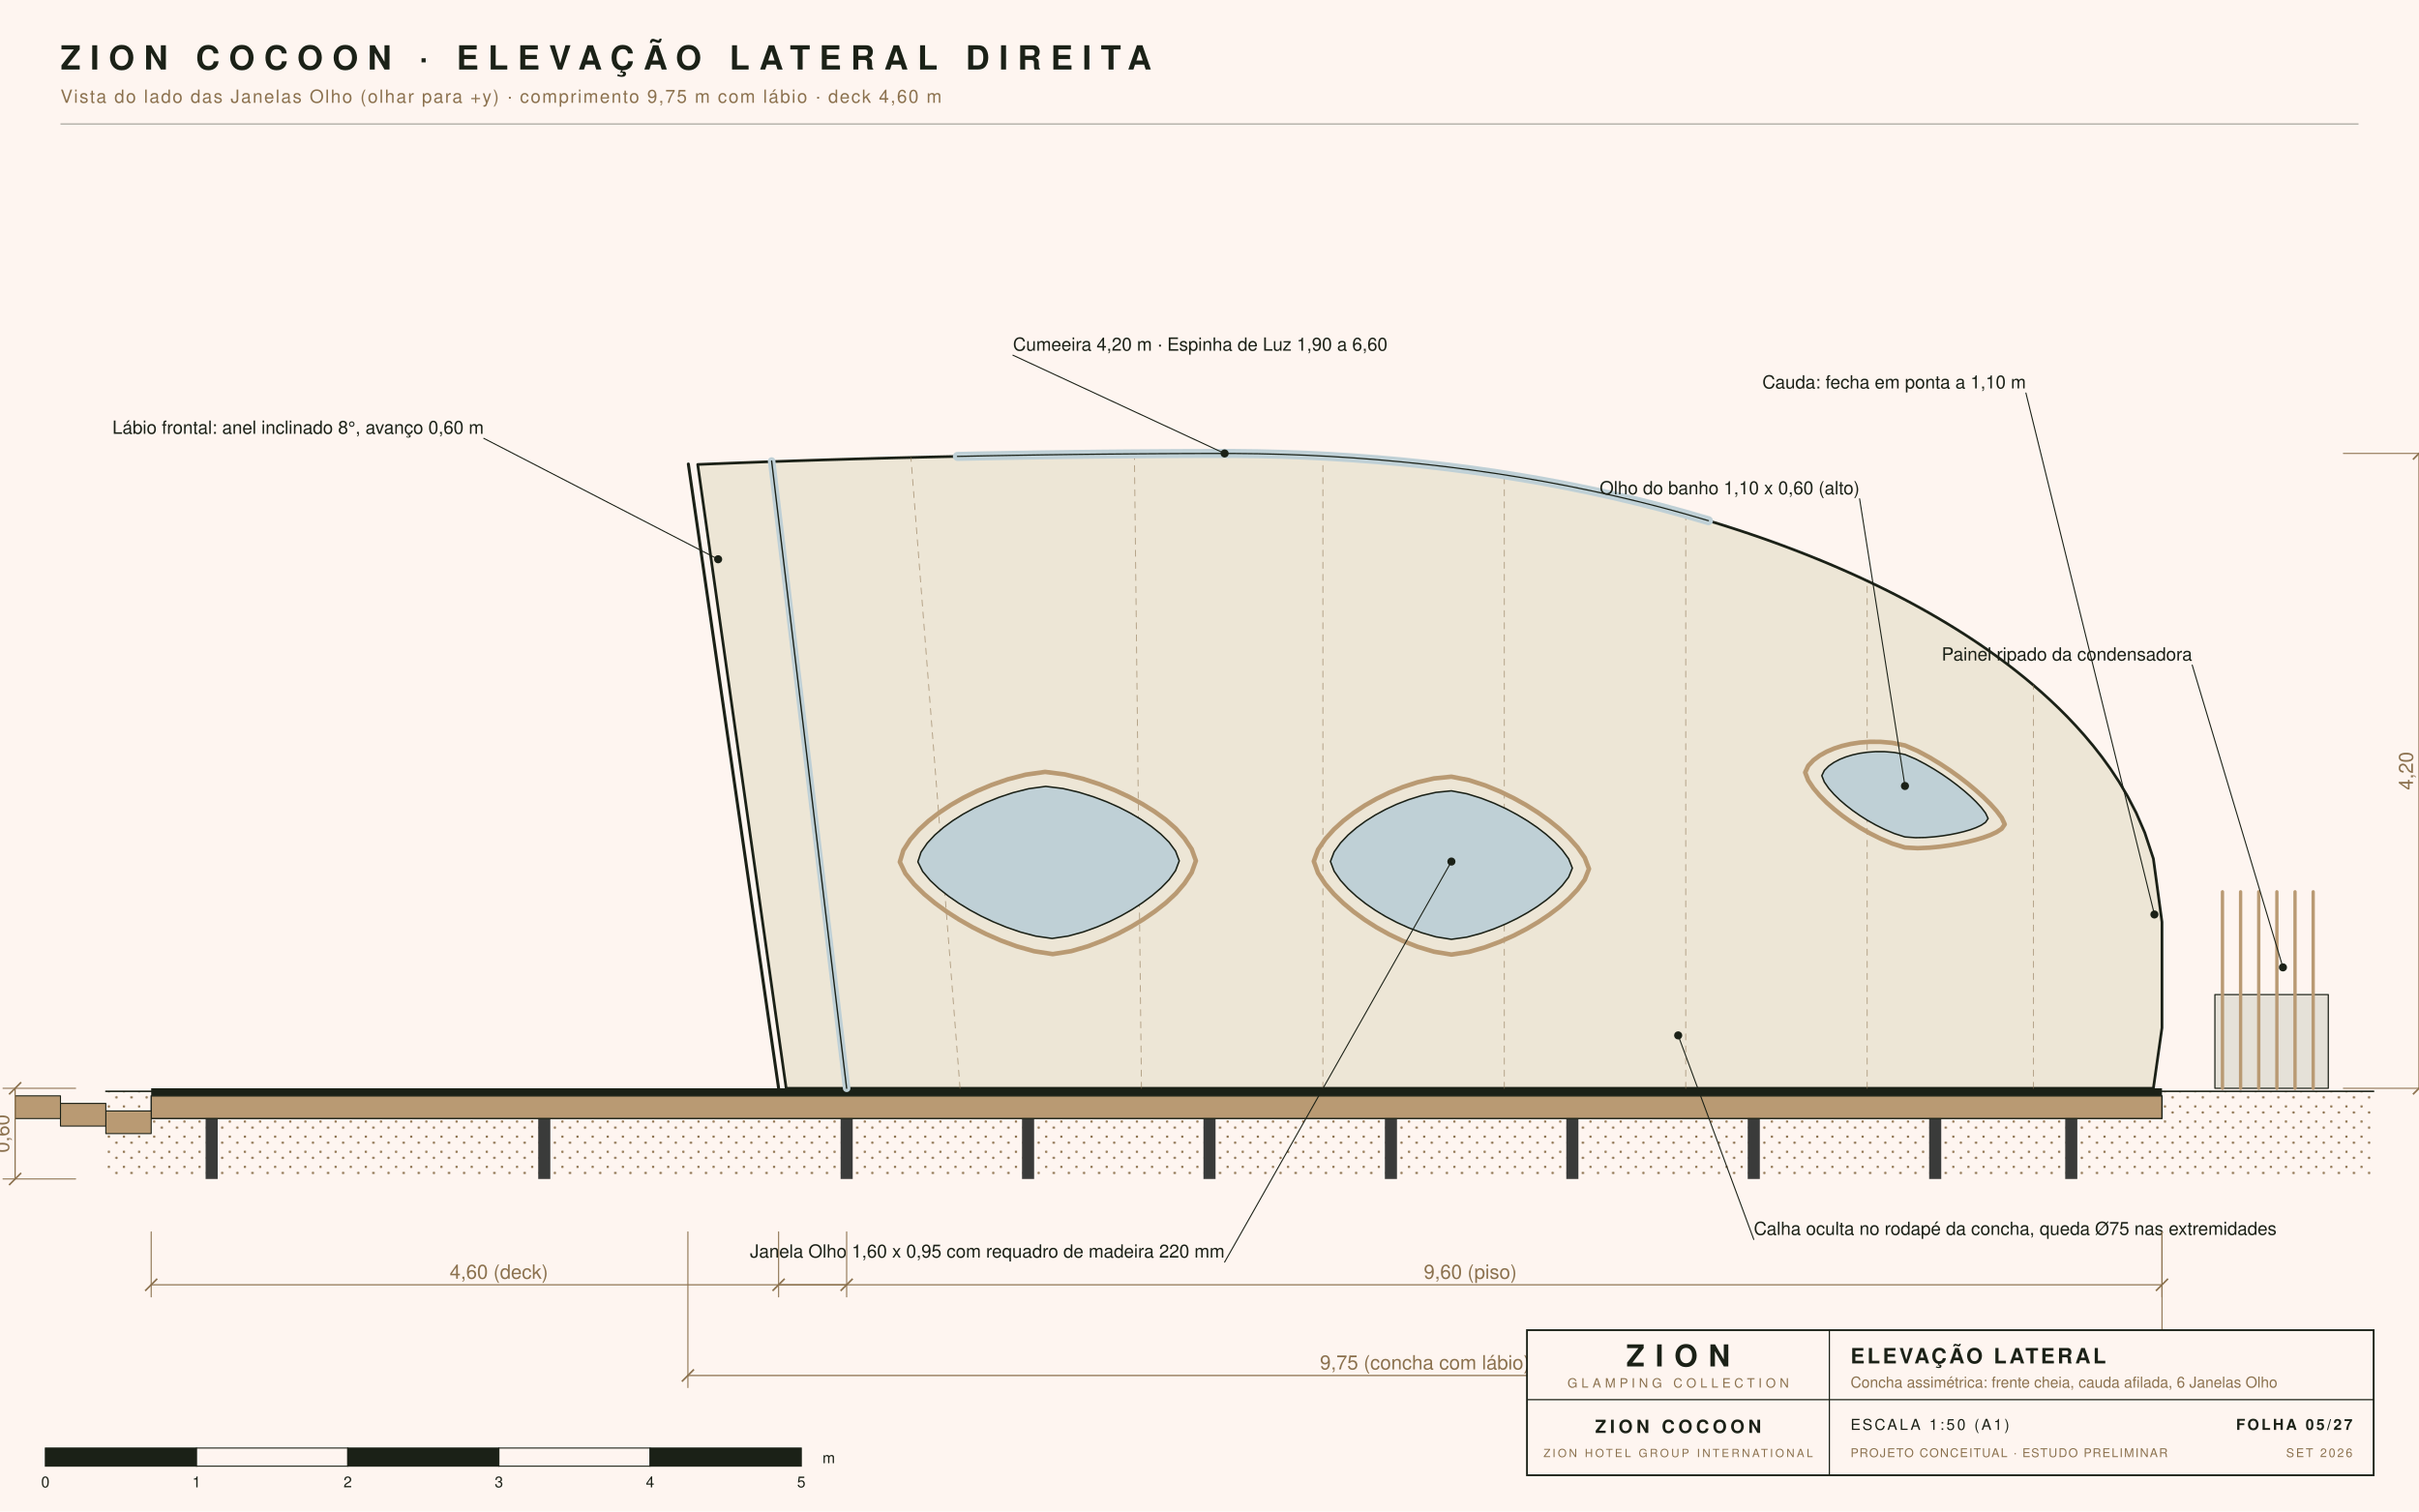
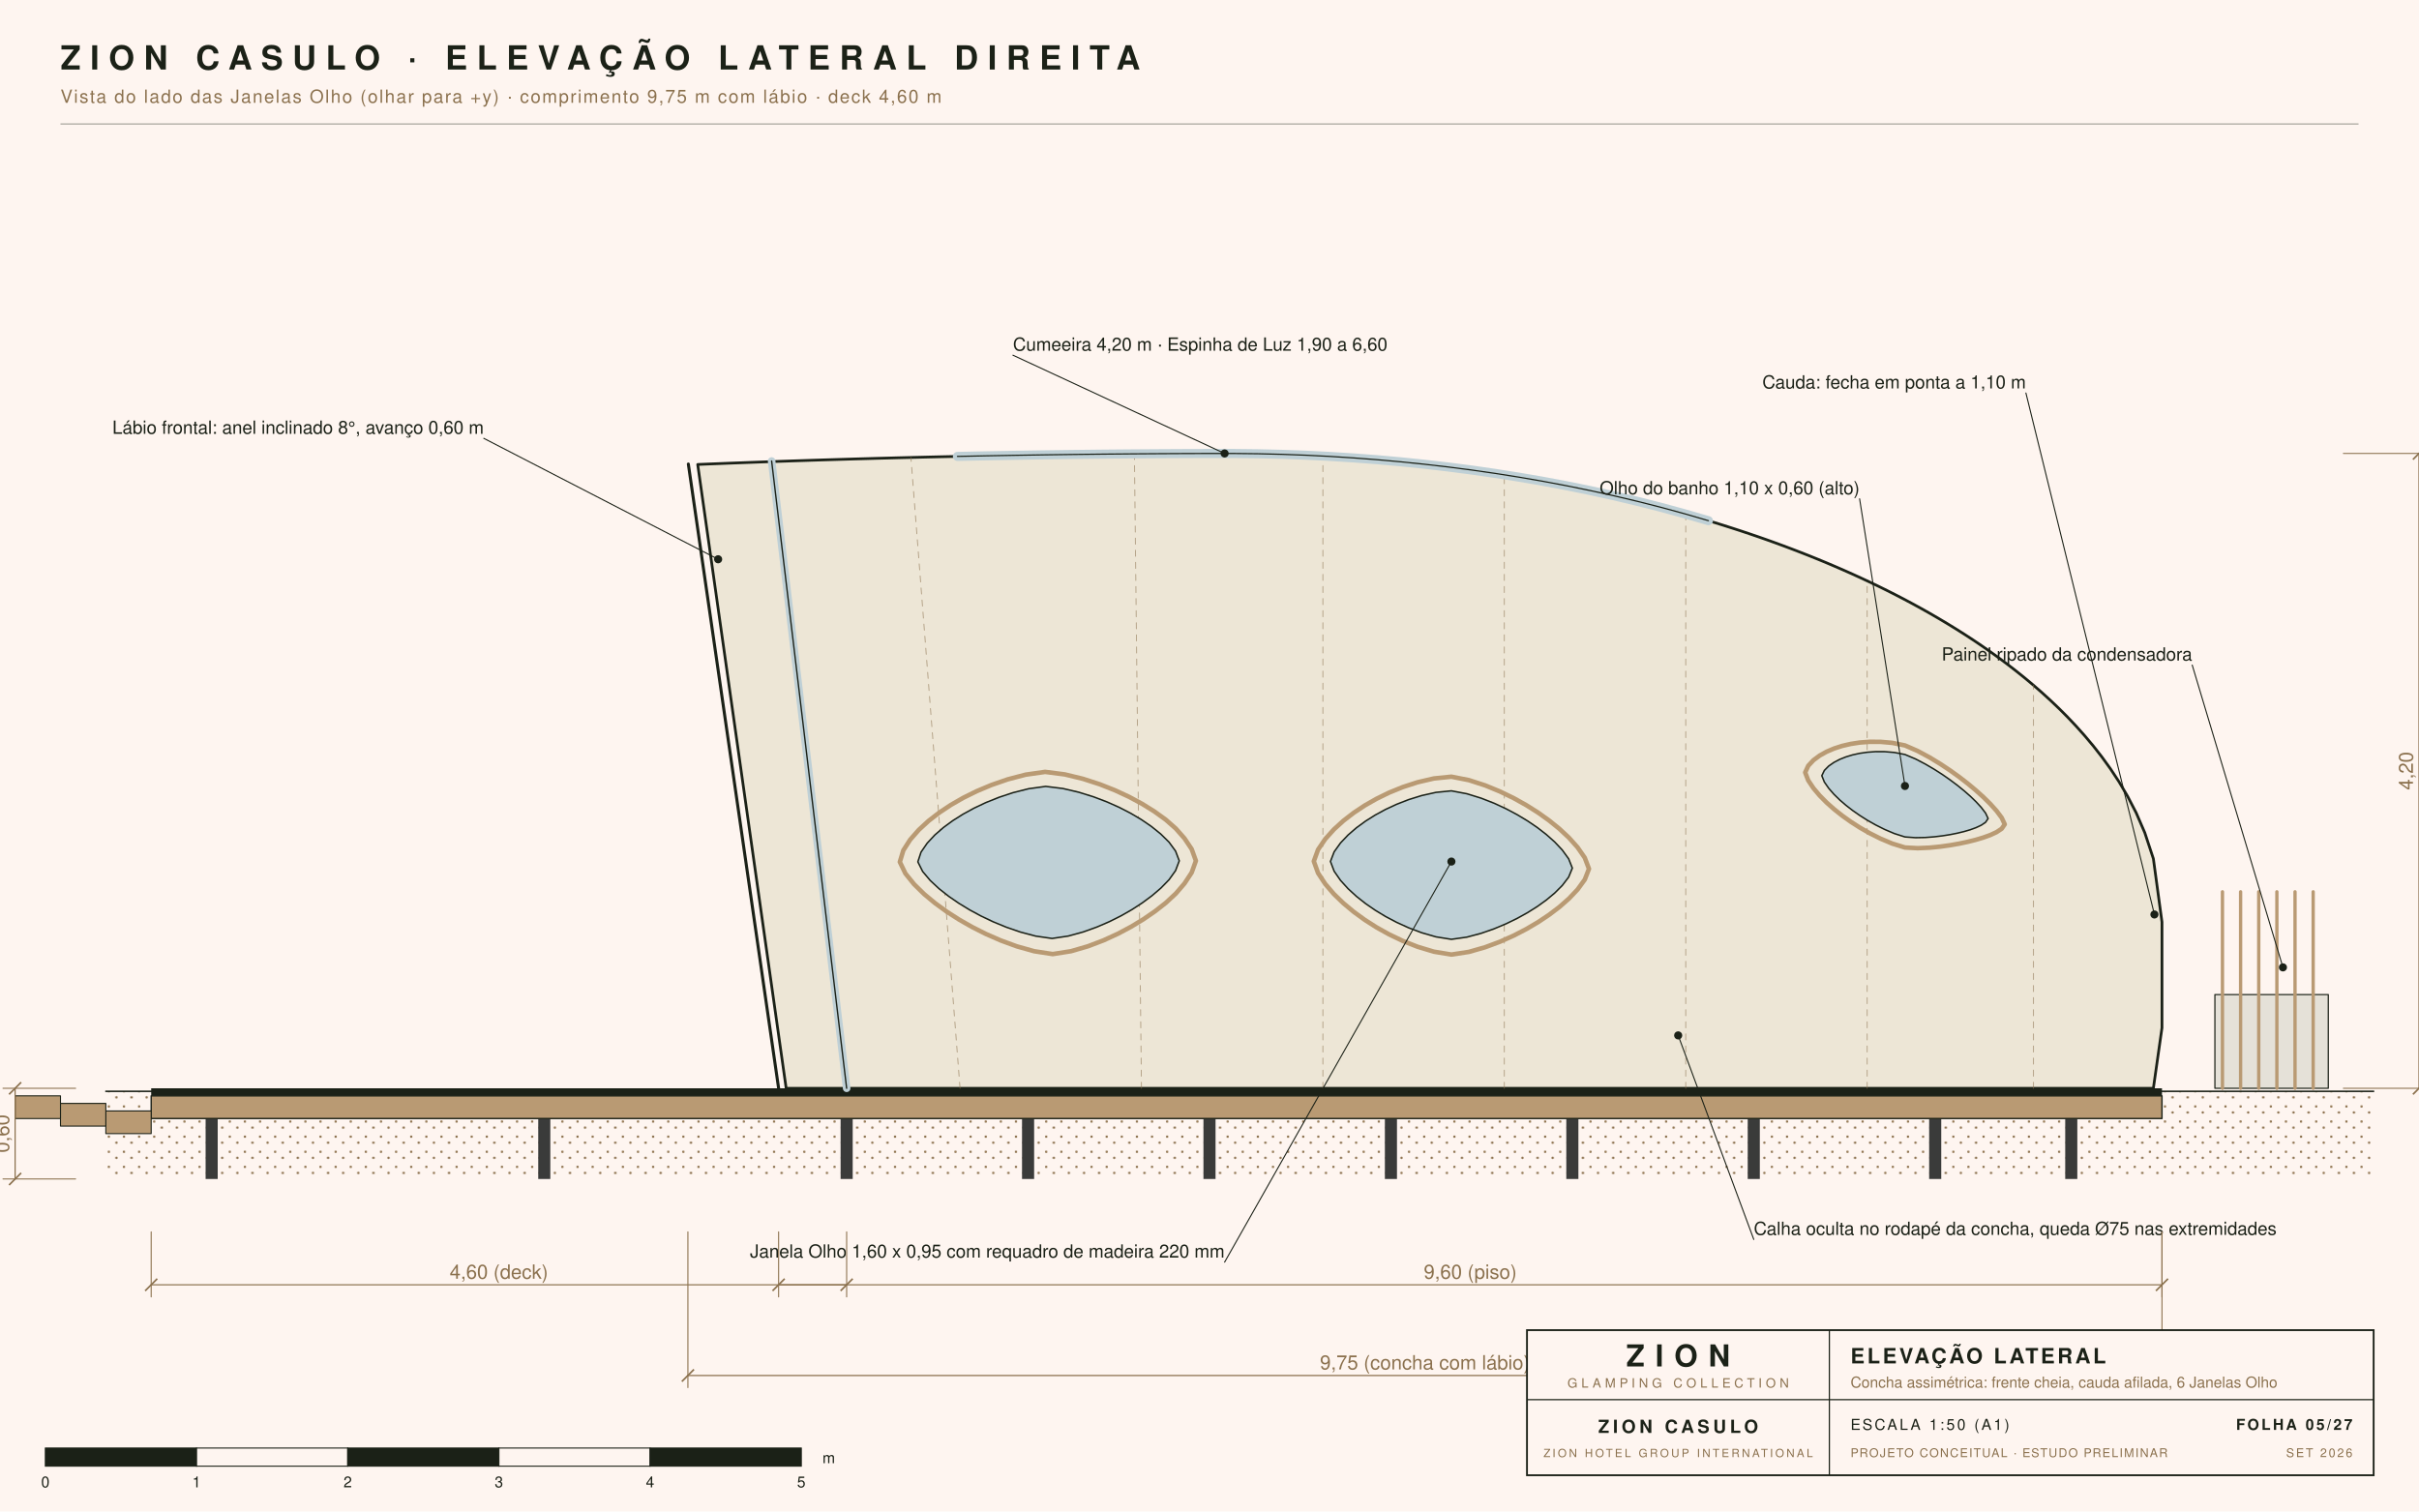
<svg xmlns="http://www.w3.org/2000/svg" viewBox="0 0 1600 1000" width="1600" height="1000" font-family="'DM Sans','Aventa',Helvetica,Arial,sans-serif">
  <defs>
    <pattern id="soil" width="10" height="10" patternUnits="userSpaceOnUse">
      <circle cx="2" cy="2" r="0.8" fill="#8B714E" />
      <circle cx="7" cy="6" r="0.8" fill="#8B714E" />
    </pattern>
  </defs>
  <rect width="1600" height="1000" fill="#FEF5F0" />
-   <text x="40.00" y="46.00" fill="#1B2117" text-anchor="start" style="font-family:'DM Sans','Aventa',Helvetica,Arial,sans-serif;font-size:22px;font-weight:700;letter-spacing:0.28em;">ZION COCOON · ELEVAÇÃO LATERAL DIREITA</text>
+   <text x="40.00" y="46.00" fill="#1B2117" text-anchor="start" style="font-family:'DM Sans','Aventa',Helvetica,Arial,sans-serif;font-size:22px;font-weight:700;letter-spacing:0.28em;">ZION CASULO · ELEVAÇÃO LATERAL DIREITA</text>
  <text x="40.00" y="68.00" fill="#8B714E" text-anchor="start" style="font-family:'DM Sans','Aventa',Helvetica,Arial,sans-serif;font-size:12px;font-weight:400;letter-spacing:0.08em;">Vista do lado das Janelas Olho (olhar para +y) · comprimento 9,75 m com lábio · deck 4,60 m</text>
  <line x1="40" y1="82" x2="1560" y2="82" stroke="#1B2117" stroke-width="0.6" opacity="0.5" />
  <polygon points="70.00,780.00 1570.00,780.00 1570.00,722.00 70.00,722.00" fill="url(#soil)" stroke="none" stroke-width="1.0" opacity="1.0" stroke-linejoin="round" stroke-linecap="round" />
  <line x1="70.00" y1="722.00" x2="1570.00" y2="722.00" stroke="#1B2117" stroke-width="1.0" opacity="1.0" stroke-linecap="round" />
  <polygon points="136.00,780.00 144.00,780.00 144.00,740.00 136.00,740.00" fill="#3A3B3A" stroke="none" stroke-width="1.0" opacity="1.0" stroke-linejoin="round" stroke-linecap="round" />
  <polygon points="356.00,780.00 364.00,780.00 364.00,740.00 356.00,740.00" fill="#3A3B3A" stroke="none" stroke-width="1.0" opacity="1.0" stroke-linejoin="round" stroke-linecap="round" />
  <polygon points="556.00,780.00 564.00,780.00 564.00,740.00 556.00,740.00" fill="#3A3B3A" stroke="none" stroke-width="1.0" opacity="1.0" stroke-linejoin="round" stroke-linecap="round" />
  <polygon points="676.00,780.00 684.00,780.00 684.00,740.00 676.00,740.00" fill="#3A3B3A" stroke="none" stroke-width="1.0" opacity="1.0" stroke-linejoin="round" stroke-linecap="round" />
  <polygon points="796.00,780.00 804.00,780.00 804.00,740.00 796.00,740.00" fill="#3A3B3A" stroke="none" stroke-width="1.0" opacity="1.0" stroke-linejoin="round" stroke-linecap="round" />
  <polygon points="916.00,780.00 924.00,780.00 924.00,740.00 916.00,740.00" fill="#3A3B3A" stroke="none" stroke-width="1.0" opacity="1.0" stroke-linejoin="round" stroke-linecap="round" />
  <polygon points="1036.00,780.00 1044.00,780.00 1044.00,740.00 1036.00,740.00" fill="#3A3B3A" stroke="none" stroke-width="1.0" opacity="1.0" stroke-linejoin="round" stroke-linecap="round" />
  <polygon points="1156.00,780.00 1164.00,780.00 1164.00,740.00 1156.00,740.00" fill="#3A3B3A" stroke="none" stroke-width="1.0" opacity="1.0" stroke-linejoin="round" stroke-linecap="round" />
  <polygon points="1276.00,780.00 1284.00,780.00 1284.00,740.00 1276.00,740.00" fill="#3A3B3A" stroke="none" stroke-width="1.0" opacity="1.0" stroke-linejoin="round" stroke-linecap="round" />
  <polygon points="1366.00,780.00 1374.00,780.00 1374.00,740.00 1366.00,740.00" fill="#3A3B3A" stroke="none" stroke-width="1.0" opacity="1.0" stroke-linejoin="round" stroke-linecap="round" />
  <polygon points="100.00,740.00 1430.00,740.00 1430.00,725.00 100.00,725.00" fill="#B99A73" stroke="#1B2117" stroke-width="0.9" opacity="1.0" stroke-linejoin="round" stroke-linecap="round" />
  <polygon points="100.00,725.00 1430.00,725.00 1430.00,720.00 100.00,720.00" fill="#1B2117" stroke="none" stroke-width="1.0" opacity="1.0" stroke-linejoin="round" stroke-linecap="round" />
  <polygon points="70.00,750.00 100.00,750.00 100.00,735.00 70.00,735.00" fill="#B99A73" stroke="#1B2117" stroke-width="0.7" opacity="1.0" stroke-linejoin="round" stroke-linecap="round" />
  <polygon points="40.00,745.00 70.00,745.00 70.00,730.00 40.00,730.00" fill="#B99A73" stroke="#1B2117" stroke-width="0.7" opacity="1.0" stroke-linejoin="round" stroke-linecap="round" />
  <polygon points="10.00,740.00 40.00,740.00 40.00,725.00 10.00,725.00" fill="#B99A73" stroke="#1B2117" stroke-width="0.7" opacity="1.0" stroke-linejoin="round" stroke-linecap="round" />
  <polygon points="461.48,307.28 468.43,306.99 475.39,306.72 482.34,306.44 489.31,306.18 496.27,305.92 503.24,305.66 510.20,305.41 517.17,305.17 524.15,304.93 531.12,304.70 538.10,304.47 545.08,304.25 552.06,304.04 559.04,303.83 566.02,303.62 573.01,303.43 580.00,303.23 586.99,303.05 593.98,302.86 600.97,302.69 607.97,302.52 614.96,302.35 621.96,302.19 628.96,302.04 635.96,301.89 642.96,301.75 649.96,301.61 656.97,301.48 663.97,301.35 670.98,301.23 677.98,301.12 684.99,301.01 692.00,300.91 699.01,300.81 706.02,300.72 713.03,300.63 720.04,300.55 727.06,300.47 734.07,300.40 741.08,300.34 748.10,300.28 755.11,300.23 762.13,300.18 769.14,300.14 775.94,300.10 781.62,300.07 787.31,300.04 793.00,300.03 798.69,300.01 804.38,300.00 810.06,300.00 815.75,300.01 821.44,300.05 827.12,300.12 832.81,300.21 838.50,300.33 844.19,300.47 849.88,300.64 855.56,300.84 861.25,301.06 866.94,301.31 872.62,301.59 878.31,301.89 884.00,302.22 889.69,302.57 895.38,302.95 901.06,303.36 906.75,303.80 912.44,304.26 918.12,304.75 923.81,305.27 929.50,305.81 935.19,306.39 940.88,306.99 946.56,307.61 952.25,308.27 957.94,308.95 963.62,309.67 969.31,310.41 975.00,311.18 980.69,311.98 986.37,312.81 992.06,313.67 997.75,314.56 1003.44,315.47 1009.12,316.42 1014.81,317.40 1020.50,318.41 1026.19,319.46 1031.88,320.53 1037.56,321.64 1043.25,322.77 1048.94,323.95 1054.62,325.15 1060.31,326.39 1066.00,327.66 1071.69,328.97 1077.38,330.31 1083.06,331.69 1088.75,333.10 1094.44,334.55 1100.12,336.03 1105.81,337.56 1111.50,339.12 1117.19,340.73 1122.88,342.37 1128.56,344.05 1134.25,345.77 1139.94,347.54 1145.62,349.35 1151.31,351.20 1157.00,353.10 1162.69,355.04 1168.38,357.03 1174.06,359.07 1179.75,361.16 1185.44,363.30 1191.12,365.49 1196.81,367.73 1202.50,370.03 1208.19,372.38 1213.88,374.80 1219.56,377.27 1225.25,379.80 1230.94,382.40 1236.62,385.06 1242.31,387.79 1248.00,390.59 1253.69,393.47 1259.38,396.42 1265.06,399.45 1270.75,402.57 1276.44,405.77 1282.12,409.07 1287.81,412.46 1293.50,415.95 1299.19,419.54 1304.88,423.25 1310.56,427.08 1316.25,431.04 1321.94,435.13 1327.62,439.37 1333.31,443.76 1339.00,448.32 1344.69,453.07 1350.38,458.02 1356.06,463.19 1361.75,468.60 1367.44,474.29 1373.12,480.30 1378.81,486.66 1384.50,493.43 1390.19,500.70 1395.88,508.57 1401.56,517.19 1407.25,526.79 1412.94,537.77 1418.62,550.89 1424.31,568.11 1430.00,610.00 1430.00,680.00 1424.31,720.00 1418.62,720.00 1412.94,720.00 1407.25,720.00 1401.56,720.00 1395.88,720.00 1390.19,720.00 1384.50,720.00 1378.81,720.00 1373.12,720.00 1367.44,720.00 1361.75,720.00 1356.06,720.00 1350.38,720.00 1344.69,720.00 1339.00,720.00 1333.31,720.00 1327.62,720.00 1321.94,720.00 1316.25,720.00 1310.56,720.00 1304.88,720.00 1299.19,720.00 1293.50,720.00 1287.81,720.00 1282.12,720.00 1276.44,720.00 1270.75,720.00 1265.06,720.00 1259.38,720.00 1253.69,720.00 1248.00,720.00 1242.31,720.00 1236.62,720.00 1230.94,720.00 1225.25,720.00 1219.56,720.00 1213.88,720.00 1208.19,720.00 1202.50,720.00 1196.81,720.00 1191.12,720.00 1185.44,720.00 1179.75,720.00 1174.06,720.00 1168.38,720.00 1162.69,720.00 1157.00,720.00 1151.31,720.00 1145.62,720.00 1139.94,720.00 1134.25,720.00 1128.56,720.00 1122.88,720.00 1117.19,720.00 1111.50,720.00 1105.81,720.00 1100.12,720.00 1094.44,720.00 1088.75,720.00 1083.06,720.00 1077.38,720.00 1071.69,720.00 1066.00,720.00 1060.31,720.00 1054.62,720.00 1048.94,720.00 1043.25,720.00 1037.56,720.00 1031.88,720.00 1026.19,720.00 1020.50,720.00 1014.81,720.00 1009.12,720.00 1003.44,720.00 997.75,720.00 992.06,720.00 986.37,720.00 980.69,720.00 975.00,720.00 969.31,720.00 963.62,720.00 957.94,720.00 952.25,720.00 946.56,720.00 940.88,720.00 935.19,720.00 929.50,720.00 923.81,720.00 918.12,720.00 912.44,720.00 906.75,720.00 901.06,720.00 895.38,720.00 889.69,720.00 884.00,720.00 878.31,720.00 872.62,720.00 866.94,720.00 861.25,720.00 855.56,720.00 849.88,720.00 844.19,720.00 838.50,720.00 832.81,720.00 827.12,720.00 821.44,720.00 815.75,720.00 810.06,720.00 804.38,720.00 798.69,720.00 793.00,720.00 787.31,720.00 781.62,720.00 775.94,720.00 770.25,720.00 764.56,720.00 758.88,720.00 753.19,720.00 747.50,720.00 741.81,720.00 736.12,720.00 730.44,720.00 724.75,720.00 719.06,720.00 713.38,720.00 707.69,720.00 702.00,720.00 696.31,720.00 690.62,720.00 684.94,720.00 679.25,720.00 673.56,720.00 667.88,720.00 662.19,720.00 656.50,720.00 650.81,720.00 645.12,720.00 639.44,720.00 633.75,720.00 628.06,720.00 622.38,720.00 616.69,720.00 611.00,720.00 605.31,720.00 599.62,720.00 593.94,720.00 588.25,720.00 582.56,720.00 576.88,720.00 571.19,720.00 565.50,720.00 559.81,720.00 554.12,720.00 548.44,720.00 542.75,720.00 537.06,720.00 531.38,720.00 525.69,720.00 520.00,720.00" fill="#EDE6D6" stroke="#1B2117" stroke-width="1.8" opacity="1.0" stroke-linejoin="round" stroke-linecap="round" />
  <line x1="635.00" y1="720.00" x2="602.51" y2="302.65" stroke="#8B714E" stroke-width="0.6" stroke-dasharray="4 4" opacity="0.6" stroke-linecap="round" />
  <line x1="755.00" y1="720.00" x2="750.33" y2="300.26" stroke="#8B714E" stroke-width="0.6" stroke-dasharray="4 4" opacity="0.6" stroke-linecap="round" />
  <line x1="875.00" y1="720.00" x2="875.00" y2="301.71" stroke="#8B714E" stroke-width="0.6" stroke-dasharray="4 4" opacity="0.6" stroke-linecap="round" />
  <line x1="995.00" y1="720.00" x2="995.00" y2="314.12" stroke="#8B714E" stroke-width="0.6" stroke-dasharray="4 4" opacity="0.6" stroke-linecap="round" />
  <line x1="1115.00" y1="720.00" x2="1115.00" y2="340.10" stroke="#8B714E" stroke-width="0.6" stroke-dasharray="4 4" opacity="0.6" stroke-linecap="round" />
  <line x1="1235.00" y1="720.00" x2="1235.00" y2="384.29" stroke="#8B714E" stroke-width="0.6" stroke-dasharray="4 4" opacity="0.6" stroke-linecap="round" />
  <line x1="1345.00" y1="720.00" x2="1345.00" y2="453.34" stroke="#8B714E" stroke-width="0.6" stroke-dasharray="4 4" opacity="0.6" stroke-linecap="round" />
  <line x1="515.00" y1="720.00" x2="455.29" y2="307.00" stroke="#1B2117" stroke-width="2.0" opacity="1.0" stroke-linecap="round" />
  <line x1="560.00" y1="720.00" x2="510.38" y2="305.00" stroke="#BFD0D6" stroke-width="5" opacity="1.0" stroke-linecap="round" />
  <line x1="560.00" y1="720.00" x2="510.38" y2="305.00" stroke="#1B2117" stroke-width="0.9" opacity="1.0" stroke-linecap="round" />
  <polyline points="633.27,301.95 652.55,301.56 671.85,301.22 691.15,300.92 710.46,300.66 729.78,300.44 749.10,300.27 768.42,300.14 785.33,300.05 801.00,300.01 816.67,300.02 832.33,300.20 848.00,300.58 863.67,301.16 879.33,301.94 895.00,302.93 910.67,304.11 926.33,305.51 942.00,307.11 957.67,308.92 973.33,310.95 989.00,313.20 1004.67,315.68 1020.33,318.38 1036.00,321.33 1051.67,324.52 1067.33,327.96 1083.00,331.67 1098.67,335.65 1114.33,339.92 1130.00,344.48" fill="none" stroke="#BFD0D6" stroke-width="6" opacity="1.0" stroke-linejoin="round" stroke-linecap="round" />
  <polyline points="633.27,301.95 652.55,301.56 671.85,301.22 691.15,300.92 710.46,300.66 729.78,300.44 749.10,300.27 768.42,300.14 785.33,300.05 801.00,300.01 816.67,300.02 832.33,300.20 848.00,300.58 863.67,301.16 879.33,301.94 895.00,302.93 910.67,304.11 926.33,305.51 942.00,307.11 957.67,308.92 973.33,310.95 989.00,313.20 1004.67,315.68 1020.33,318.38 1036.00,321.33 1051.67,324.52 1067.33,327.96 1083.00,331.67 1098.67,335.65 1114.33,339.92 1130.00,344.48" fill="none" stroke="#1B2117" stroke-width="0.8" opacity="1.0" stroke-linejoin="round" stroke-linecap="round" />
  <polygon points="780.00,569.51 777.55,563.06 773.22,557.13 767.72,551.73 761.60,546.79 754.99,542.26 747.91,538.07 740.33,534.16 732.16,530.52 723.30,527.16 713.63,524.15 703.06,521.67 691.67,520.26 680.40,521.81 670.05,524.41 660.64,527.53 652.06,530.98 644.21,534.69 636.96,538.66 630.24,542.90 624.01,547.47 618.30,552.43 613.26,557.84 609.20,563.76 607.09,570.17 610.28,576.58 615.29,582.52 621.14,587.97 627.50,592.99 634.25,597.63 641.37,601.97 648.91,606.04 656.94,609.86 665.57,613.41 674.90,616.63 685.02,619.31 695.87,620.87 706.58,619.28 716.47,616.57 725.54,613.31 733.87,609.71 741.58,605.85 748.78,601.73 755.54,597.33 761.91,592.62 767.85,587.54 773.24,582.01 777.55,575.99" fill="#BFD0D6" stroke="#1B2117" stroke-width="1.0" opacity="1.0" stroke-linejoin="round" stroke-linecap="round" />
  <polygon points="791.00,569.50 788.21,561.77 783.45,554.65 777.74,548.18 771.05,542.28 763.53,536.86 755.48,531.85 746.84,527.19 737.52,522.86 727.41,518.86 716.37,515.28 704.29,512.34 691.27,510.67 678.39,512.51 666.57,515.60 655.84,519.31 646.07,523.41 637.12,527.83 628.88,532.56 621.25,537.63 614.19,543.08 607.74,549.01 602.05,555.48 597.50,562.57 595.18,570.26 598.89,577.93 604.66,585.06 611.36,591.61 618.63,597.64 626.34,603.23 634.46,608.44 643.05,613.34 652.18,617.93 661.97,622.21 672.55,626.09 684.02,629.32 696.30,631.21 708.42,629.30 719.61,626.04 729.87,622.13 739.31,617.81 748.05,613.16 756.23,608.21 763.92,602.93 771.16,597.27 777.74,591.15 783.45,584.51 788.21,577.28" fill="none" stroke="#B99A73" stroke-width="3" opacity="1.0" stroke-linejoin="round" stroke-linecap="round" />
  <polygon points="1040.00,574.32 1037.55,568.17 1033.36,562.39 1028.34,557.04 1022.77,552.09 1016.79,547.46 1010.40,543.12 1003.57,539.01 996.24,535.11 988.31,531.43 979.66,528.05 970.21,525.13 960.00,523.21 949.79,524.22 940.34,526.33 931.69,529.02 923.76,532.11 916.43,535.51 909.60,539.22 903.21,543.24 897.23,547.61 891.66,552.41 886.64,557.70 882.45,563.55 880.00,569.93 882.45,576.39 886.64,582.42 891.66,587.96 897.23,593.06 903.21,597.79 909.60,602.19 916.43,606.33 923.76,610.20 931.69,613.81 940.34,617.08 949.79,619.81 960.00,621.44 970.21,620.00 979.66,617.48 988.31,614.46 996.24,611.13 1003.57,607.56 1010.40,603.77 1016.79,599.75 1022.77,595.45 1028.34,590.81 1033.36,585.78 1037.55,580.29" fill="#BFD0D6" stroke="#1B2117" stroke-width="1.0" opacity="1.0" stroke-linejoin="round" stroke-linecap="round" />
  <polygon points="1051.00,574.81 1048.21,567.48 1043.45,560.60 1037.74,554.22 1031.41,548.31 1024.59,542.80 1017.33,537.61 1009.56,532.71 1001.23,528.05 992.20,523.67 982.36,519.62 971.61,516.14 960.00,513.85 948.39,515.03 937.64,517.53 927.80,520.73 918.77,524.41 910.44,528.48 902.67,532.91 895.41,537.73 888.59,542.98 882.26,548.75 876.55,555.10 871.79,562.13 869.00,569.80 871.79,577.57 876.55,584.81 882.26,591.47 888.59,597.59 895.41,603.27 902.67,608.55 910.44,613.51 918.77,618.16 927.80,622.47 937.64,626.37 948.39,629.61 960.00,631.53 971.61,629.75 982.36,626.67 992.20,623.00 1001.23,618.97 1009.56,614.65 1017.33,610.08 1024.59,605.24 1031.41,600.07 1037.74,594.51 1043.45,588.49 1048.21,581.93" fill="none" stroke="#B99A73" stroke-width="3" opacity="1.0" stroke-linejoin="round" stroke-linecap="round" />
  <polygon points="1315.00,541.52 1313.32,537.93 1310.44,534.15 1306.98,530.40 1303.16,526.72 1299.04,523.11 1294.65,519.56 1289.96,516.04 1284.92,512.52 1279.46,509.01 1273.51,505.52 1267.02,502.13 1260.00,499.17 1252.98,497.82 1246.49,497.28 1240.54,497.27 1235.08,497.67 1230.04,498.39 1225.35,499.42 1220.96,500.75 1216.84,502.39 1213.02,504.39 1209.56,506.80 1206.68,509.70 1205.00,513.19 1206.68,517.38 1209.56,521.52 1213.02,525.47 1216.84,529.21 1220.96,532.76 1225.35,536.17 1230.04,539.45 1235.08,542.64 1240.54,545.73 1246.49,548.71 1252.98,551.47 1260.00,553.71 1267.02,554.21 1273.51,554.08 1279.46,553.62 1284.92,552.96 1289.96,552.16 1294.65,551.22 1299.04,550.16 1303.16,548.96 1306.98,547.57 1310.44,545.96 1313.32,544.01" fill="#BFD0D6" stroke="#1B2117" stroke-width="1.0" opacity="1.0" stroke-linejoin="round" stroke-linecap="round" />
  <polygon points="1326.00,545.35 1323.98,541.01 1320.53,536.40 1316.38,531.80 1311.79,527.28 1306.85,522.83 1301.58,518.44 1295.95,514.08 1289.90,509.73 1283.35,505.38 1276.22,501.05 1268.42,496.85 1260.00,493.17 1251.58,491.47 1243.78,490.79 1236.65,490.77 1230.10,491.26 1224.05,492.19 1218.42,493.50 1213.15,495.20 1208.21,497.30 1203.62,499.86 1199.47,502.94 1196.02,506.63 1194.00,511.06 1196.02,516.30 1199.47,521.46 1203.62,526.37 1208.21,531.00 1213.15,535.38 1218.42,539.57 1224.05,543.59 1230.10,547.48 1236.65,551.23 1243.78,554.81 1251.58,558.10 1260.00,560.70 1268.42,561.15 1276.22,560.81 1283.35,560.11 1289.90,559.19 1295.95,558.12 1301.58,556.93 1306.85,555.60 1311.79,554.13 1316.38,552.48 1320.53,550.56 1323.98,548.28" fill="none" stroke="#B99A73" stroke-width="3" opacity="1.0" stroke-linejoin="round" stroke-linecap="round" />
  <polygon points="1465.00,720.00 1540.00,720.00 1540.00,658.00 1465.00,658.00" fill="#E5E1D8" stroke="#1B2117" stroke-width="0.8" opacity="1.0" stroke-linejoin="round" stroke-linecap="round" />
  <line x1="1470.00" y1="720.00" x2="1470.00" y2="590.00" stroke="#B99A73" stroke-width="2.2" opacity="1.0" stroke-linecap="round" />
  <line x1="1482.00" y1="720.00" x2="1482.00" y2="590.00" stroke="#B99A73" stroke-width="2.2" opacity="1.0" stroke-linecap="round" />
  <line x1="1494.00" y1="720.00" x2="1494.00" y2="590.00" stroke="#B99A73" stroke-width="2.2" opacity="1.0" stroke-linecap="round" />
  <line x1="1506.00" y1="720.00" x2="1506.00" y2="590.00" stroke="#B99A73" stroke-width="2.2" opacity="1.0" stroke-linecap="round" />
  <line x1="1518.00" y1="720.00" x2="1518.00" y2="590.00" stroke="#B99A73" stroke-width="2.2" opacity="1.0" stroke-linecap="round" />
  <line x1="1530.00" y1="720.00" x2="1530.00" y2="590.00" stroke="#B99A73" stroke-width="2.2" opacity="1.0" stroke-linecap="round" />
  <line x1="810.00" y1="300.00" x2="670.00" y2="235.00" stroke="#1B2117" stroke-width="0.7" opacity="1.0" stroke-linecap="round" />
  <circle cx="810.00" cy="300.00" r="2.2" fill="#1B2117" stroke="#1B2117" stroke-width="1.0" />
  <text x="670.00" y="232.00" fill="#1B2117" text-anchor="start" style="font-family:'DM Sans','Aventa',Helvetica,Arial,sans-serif;font-size:12px;font-weight:400;letter-spacing:0em;">Cumeeira 4,20 m · Espinha de Luz 1,90 a 6,60</text>
  <line x1="475.00" y1="370.00" x2="320.00" y2="290.00" stroke="#1B2117" stroke-width="0.7" opacity="1.0" stroke-linecap="round" />
  <circle cx="475.00" cy="370.00" r="2.2" fill="#1B2117" stroke="#1B2117" stroke-width="1.0" />
  <text x="320.00" y="287.00" fill="#1B2117" text-anchor="end" style="font-family:'DM Sans','Aventa',Helvetica,Arial,sans-serif;font-size:12px;font-weight:400;letter-spacing:0em;">Lábio frontal: anel inclinado 8°, avanço 0,60 m</text>
  <line x1="960.00" y1="570.00" x2="810.00" y2="835.00" stroke="#1B2117" stroke-width="0.7" opacity="1.0" stroke-linecap="round" />
  <circle cx="960.00" cy="570.00" r="2.2" fill="#1B2117" stroke="#1B2117" stroke-width="1.0" />
  <text x="810.00" y="832.00" fill="#1B2117" text-anchor="end" style="font-family:'DM Sans','Aventa',Helvetica,Arial,sans-serif;font-size:12px;font-weight:400;letter-spacing:0em;">Janela Olho 1,60 x 0,95 com requadro de madeira 220 mm</text>
  <line x1="1260.00" y1="520.00" x2="1230.00" y2="330.00" stroke="#1B2117" stroke-width="0.7" opacity="1.0" stroke-linecap="round" />
  <circle cx="1260.00" cy="520.00" r="2.2" fill="#1B2117" stroke="#1B2117" stroke-width="1.0" />
  <text x="1230.00" y="327.00" fill="#1B2117" text-anchor="end" style="font-family:'DM Sans','Aventa',Helvetica,Arial,sans-serif;font-size:12px;font-weight:400;letter-spacing:0em;">Olho do banho 1,10 x 0,60 (alto)</text>
  <line x1="1425.00" y1="605.00" x2="1340.00" y2="260.00" stroke="#1B2117" stroke-width="0.7" opacity="1.0" stroke-linecap="round" />
  <circle cx="1425.00" cy="605.00" r="2.2" fill="#1B2117" stroke="#1B2117" stroke-width="1.0" />
  <text x="1340.00" y="257.00" fill="#1B2117" text-anchor="end" style="font-family:'DM Sans','Aventa',Helvetica,Arial,sans-serif;font-size:12px;font-weight:400;letter-spacing:0em;">Cauda: fecha em ponta a 1,10 m</text>
  <line x1="1510.00" y1="640.00" x2="1450.00" y2="440.00" stroke="#1B2117" stroke-width="0.7" opacity="1.0" stroke-linecap="round" />
  <circle cx="1510.00" cy="640.00" r="2.2" fill="#1B2117" stroke="#1B2117" stroke-width="1.0" />
  <text x="1450.00" y="437.00" fill="#1B2117" text-anchor="end" style="font-family:'DM Sans','Aventa',Helvetica,Arial,sans-serif;font-size:12px;font-weight:400;letter-spacing:0em;">Painel ripado da condensadora</text>
  <line x1="1110.00" y1="685.00" x2="1160.00" y2="820.00" stroke="#1B2117" stroke-width="0.7" opacity="1.0" stroke-linecap="round" />
  <circle cx="1110.00" cy="685.00" r="2.2" fill="#1B2117" stroke="#1B2117" stroke-width="1.0" />
  <text x="1160.00" y="817.00" fill="#1B2117" text-anchor="start" style="font-family:'DM Sans','Aventa',Helvetica,Arial,sans-serif;font-size:12px;font-weight:400;letter-spacing:0em;">Calha oculta no rodapé da concha, queda Ø75 nas extremidades</text>
  <line x1="515.00" y1="815.00" x2="515.00" y2="858.00" stroke="#8B714E" stroke-width="0.7" opacity="1.0" stroke-linecap="round" />
  <line x1="1430.00" y1="815.00" x2="1430.00" y2="858.00" stroke="#8B714E" stroke-width="0.7" opacity="1.0" stroke-linecap="round" />
  <line x1="515.00" y1="850.00" x2="1430.00" y2="850.00" stroke="#8B714E" stroke-width="0.8" opacity="1.0" stroke-linecap="round" />
  <line x1="511.0" y1="854.0" x2="519.0" y2="846.0" stroke="#8B714E" stroke-width="1.1" />
  <line x1="1426.0" y1="854.0" x2="1434.0" y2="846.0" stroke="#8B714E" stroke-width="1.1" />
  <text x="972.50" y="846.00" fill="#8B714E" text-anchor="middle" style="font-family:'DM Sans','Aventa',Helvetica,Arial,sans-serif;font-size:13px;font-weight:400;letter-spacing:0em;">9,60 (piso)</text>
  <line x1="455.00" y1="815.00" x2="455.00" y2="918.00" stroke="#8B714E" stroke-width="0.7" opacity="1.0" stroke-linecap="round" />
  <line x1="1430.00" y1="815.00" x2="1430.00" y2="918.00" stroke="#8B714E" stroke-width="0.7" opacity="1.0" stroke-linecap="round" />
  <line x1="455.00" y1="910.00" x2="1430.00" y2="910.00" stroke="#8B714E" stroke-width="0.8" opacity="1.0" stroke-linecap="round" />
  <line x1="451.0" y1="914.0" x2="459.0" y2="906.0" stroke="#8B714E" stroke-width="1.1" />
  <line x1="1426.0" y1="914.0" x2="1434.0" y2="906.0" stroke="#8B714E" stroke-width="1.1" />
  <text x="942.50" y="906.00" fill="#8B714E" text-anchor="middle" style="font-family:'DM Sans','Aventa',Helvetica,Arial,sans-serif;font-size:13px;font-weight:400;letter-spacing:0em;">9,75 (concha com lábio)</text>
  <line x1="100.00" y1="815.00" x2="100.00" y2="858.00" stroke="#8B714E" stroke-width="0.7" opacity="1.0" stroke-linecap="round" />
  <line x1="560.00" y1="815.00" x2="560.00" y2="858.00" stroke="#8B714E" stroke-width="0.7" opacity="1.0" stroke-linecap="round" />
  <line x1="100.00" y1="850.00" x2="560.00" y2="850.00" stroke="#8B714E" stroke-width="0.8" opacity="1.0" stroke-linecap="round" />
  <line x1="96.0" y1="854.0" x2="104.0" y2="846.0" stroke="#8B714E" stroke-width="1.1" />
  <line x1="556.0" y1="854.0" x2="564.0" y2="846.0" stroke="#8B714E" stroke-width="1.1" />
  <text x="330.00" y="846.00" fill="#8B714E" text-anchor="middle" style="font-family:'DM Sans','Aventa',Helvetica,Arial,sans-serif;font-size:13px;font-weight:400;letter-spacing:0em;">4,60 (deck)</text>
  <line x1="1550.00" y1="720.00" x2="1608.00" y2="720.00" stroke="#8B714E" stroke-width="0.7" opacity="1.0" stroke-linecap="round" />
  <line x1="1550.00" y1="300.00" x2="1608.00" y2="300.00" stroke="#8B714E" stroke-width="0.7" opacity="1.0" stroke-linecap="round" />
  <line x1="1600.00" y1="720.00" x2="1600.00" y2="300.00" stroke="#8B714E" stroke-width="0.8" opacity="1.0" stroke-linecap="round" />
  <line x1="1596.0" y1="724.0" x2="1604.0" y2="716.0" stroke="#8B714E" stroke-width="1.1" />
  <line x1="1596.0" y1="304.0" x2="1604.0" y2="296.0" stroke="#8B714E" stroke-width="1.1" />
  <text x="1600.00" y="506.00" fill="#8B714E" text-anchor="middle" style="font-family:'DM Sans','Aventa',Helvetica,Arial,sans-serif;font-size:13px;font-weight:400;letter-spacing:0em;" transform="rotate(-90 1600.00 510.00)">4,20</text>
  <line x1="50.00" y1="780.00" x2="2.00" y2="780.00" stroke="#8B714E" stroke-width="0.7" opacity="1.0" stroke-linecap="round" />
  <line x1="50.00" y1="720.00" x2="2.00" y2="720.00" stroke="#8B714E" stroke-width="0.7" opacity="1.0" stroke-linecap="round" />
  <line x1="10.00" y1="780.00" x2="10.00" y2="720.00" stroke="#8B714E" stroke-width="0.8" opacity="1.0" stroke-linecap="round" />
  <line x1="6.0" y1="784.0" x2="14.0" y2="776.0" stroke="#8B714E" stroke-width="1.1" />
  <line x1="6.0" y1="724.0" x2="14.0" y2="716.0" stroke="#8B714E" stroke-width="1.1" />
  <text x="10.00" y="746.00" fill="#8B714E" text-anchor="middle" style="font-family:'DM Sans','Aventa',Helvetica,Arial,sans-serif;font-size:13px;font-weight:400;letter-spacing:0em;" transform="rotate(-90 10.00 750.00)">0,60</text>
  <rect x="30.0" y="958.0" width="100.0" height="12.0" fill="#1B2117" stroke="#1B2117" stroke-width="0.7" />
  <rect x="130.0" y="958.0" width="100.0" height="12.0" fill="#FEF5F0" stroke="#1B2117" stroke-width="0.7" />
  <rect x="230.0" y="958.0" width="100.0" height="12.0" fill="#1B2117" stroke="#1B2117" stroke-width="0.7" />
  <rect x="330.0" y="958.0" width="100.0" height="12.0" fill="#FEF5F0" stroke="#1B2117" stroke-width="0.7" />
  <rect x="430.0" y="958.0" width="100.0" height="12.0" fill="#1B2117" stroke="#1B2117" stroke-width="0.7" />
  <text x="30.00" y="984.00" fill="#1B2117" text-anchor="middle" style="font-family:'DM Sans','Aventa',Helvetica,Arial,sans-serif;font-size:10px;font-weight:400;letter-spacing:0em;">0</text>
  <text x="130.00" y="984.00" fill="#1B2117" text-anchor="middle" style="font-family:'DM Sans','Aventa',Helvetica,Arial,sans-serif;font-size:10px;font-weight:400;letter-spacing:0em;">1</text>
  <text x="230.00" y="984.00" fill="#1B2117" text-anchor="middle" style="font-family:'DM Sans','Aventa',Helvetica,Arial,sans-serif;font-size:10px;font-weight:400;letter-spacing:0em;">2</text>
  <text x="330.00" y="984.00" fill="#1B2117" text-anchor="middle" style="font-family:'DM Sans','Aventa',Helvetica,Arial,sans-serif;font-size:10px;font-weight:400;letter-spacing:0em;">3</text>
  <text x="430.00" y="984.00" fill="#1B2117" text-anchor="middle" style="font-family:'DM Sans','Aventa',Helvetica,Arial,sans-serif;font-size:10px;font-weight:400;letter-spacing:0em;">4</text>
  <text x="530.00" y="984.00" fill="#1B2117" text-anchor="middle" style="font-family:'DM Sans','Aventa',Helvetica,Arial,sans-serif;font-size:10px;font-weight:400;letter-spacing:0em;">5</text>
  <text x="544.00" y="968.00" fill="#1B2117" text-anchor="start" style="font-family:'DM Sans','Aventa',Helvetica,Arial,sans-serif;font-size:10px;font-weight:400;letter-spacing:0em;">m</text>
  <rect x="1010" y="880" width="560" height="96" fill="#FEF5F0" stroke="#1B2117" stroke-width="1.2" />
  <line x1="1210" y1="880" x2="1210" y2="976" stroke="#1B2117" stroke-width="0.8" />
  <line x1="1010" y1="926" x2="1570" y2="926" stroke="#1B2117" stroke-width="0.8" />
  <text x="1110.00" y="904.00" fill="#1B2117" text-anchor="middle" style="font-family:'DM Sans','Aventa',Helvetica,Arial,sans-serif;font-size:20px;font-weight:800;letter-spacing:0.35em;">ZION</text>
  <text x="1110.00" y="918.00" fill="#8B714E" text-anchor="middle" style="font-family:'DM Sans','Aventa',Helvetica,Arial,sans-serif;font-size:8.5px;font-weight:400;letter-spacing:0.3em;">GLAMPING COLLECTION</text>
-   <text x="1110.00" y="948.00" fill="#1B2117" text-anchor="middle" style="font-family:'DM Sans','Aventa',Helvetica,Arial,sans-serif;font-size:12px;font-weight:700;letter-spacing:0.2em;">ZION COCOON</text>
+   <text x="1110.00" y="948.00" fill="#1B2117" text-anchor="middle" style="font-family:'DM Sans','Aventa',Helvetica,Arial,sans-serif;font-size:12px;font-weight:700;letter-spacing:0.2em;">ZION CASULO</text>
  <text x="1110.00" y="964.00" fill="#8B714E" text-anchor="middle" style="font-family:'DM Sans','Aventa',Helvetica,Arial,sans-serif;font-size:7.5px;font-weight:400;letter-spacing:0.2em;">ZION HOTEL GROUP INTERNATIONAL</text>
  <text x="1224.00" y="902.00" fill="#1B2117" text-anchor="start" style="font-family:'DM Sans','Aventa',Helvetica,Arial,sans-serif;font-size:14px;font-weight:700;letter-spacing:0.12em;">ELEVAÇÃO LATERAL</text>
  <text x="1224.00" y="918.00" fill="#8B714E" text-anchor="start" style="font-family:'DM Sans','Aventa',Helvetica,Arial,sans-serif;font-size:10px;font-weight:400;letter-spacing:0em;">Concha assimétrica: frente cheia, cauda afilada, 6 Janelas Olho</text>
  <text x="1224.00" y="946.00" fill="#1B2117" text-anchor="start" style="font-family:'DM Sans','Aventa',Helvetica,Arial,sans-serif;font-size:10px;font-weight:400;letter-spacing:0.15em;">ESCALA 1:50 (A1)</text>
  <text x="1224.00" y="964.00" fill="#8B714E" text-anchor="start" style="font-family:'DM Sans','Aventa',Helvetica,Arial,sans-serif;font-size:8px;font-weight:400;letter-spacing:0.1em;">PROJETO CONCEITUAL · ESTUDO PRELIMINAR</text>
  <text x="1556.00" y="946.00" fill="#1B2117" text-anchor="end" style="font-family:'DM Sans','Aventa',Helvetica,Arial,sans-serif;font-size:10px;font-weight:600;letter-spacing:0.15em;">FOLHA 05/27</text>
  <text x="1556.00" y="964.00" fill="#8B714E" text-anchor="end" style="font-family:'DM Sans','Aventa',Helvetica,Arial,sans-serif;font-size:8px;font-weight:400;letter-spacing:0.15em;">SET 2026</text>
</svg>
